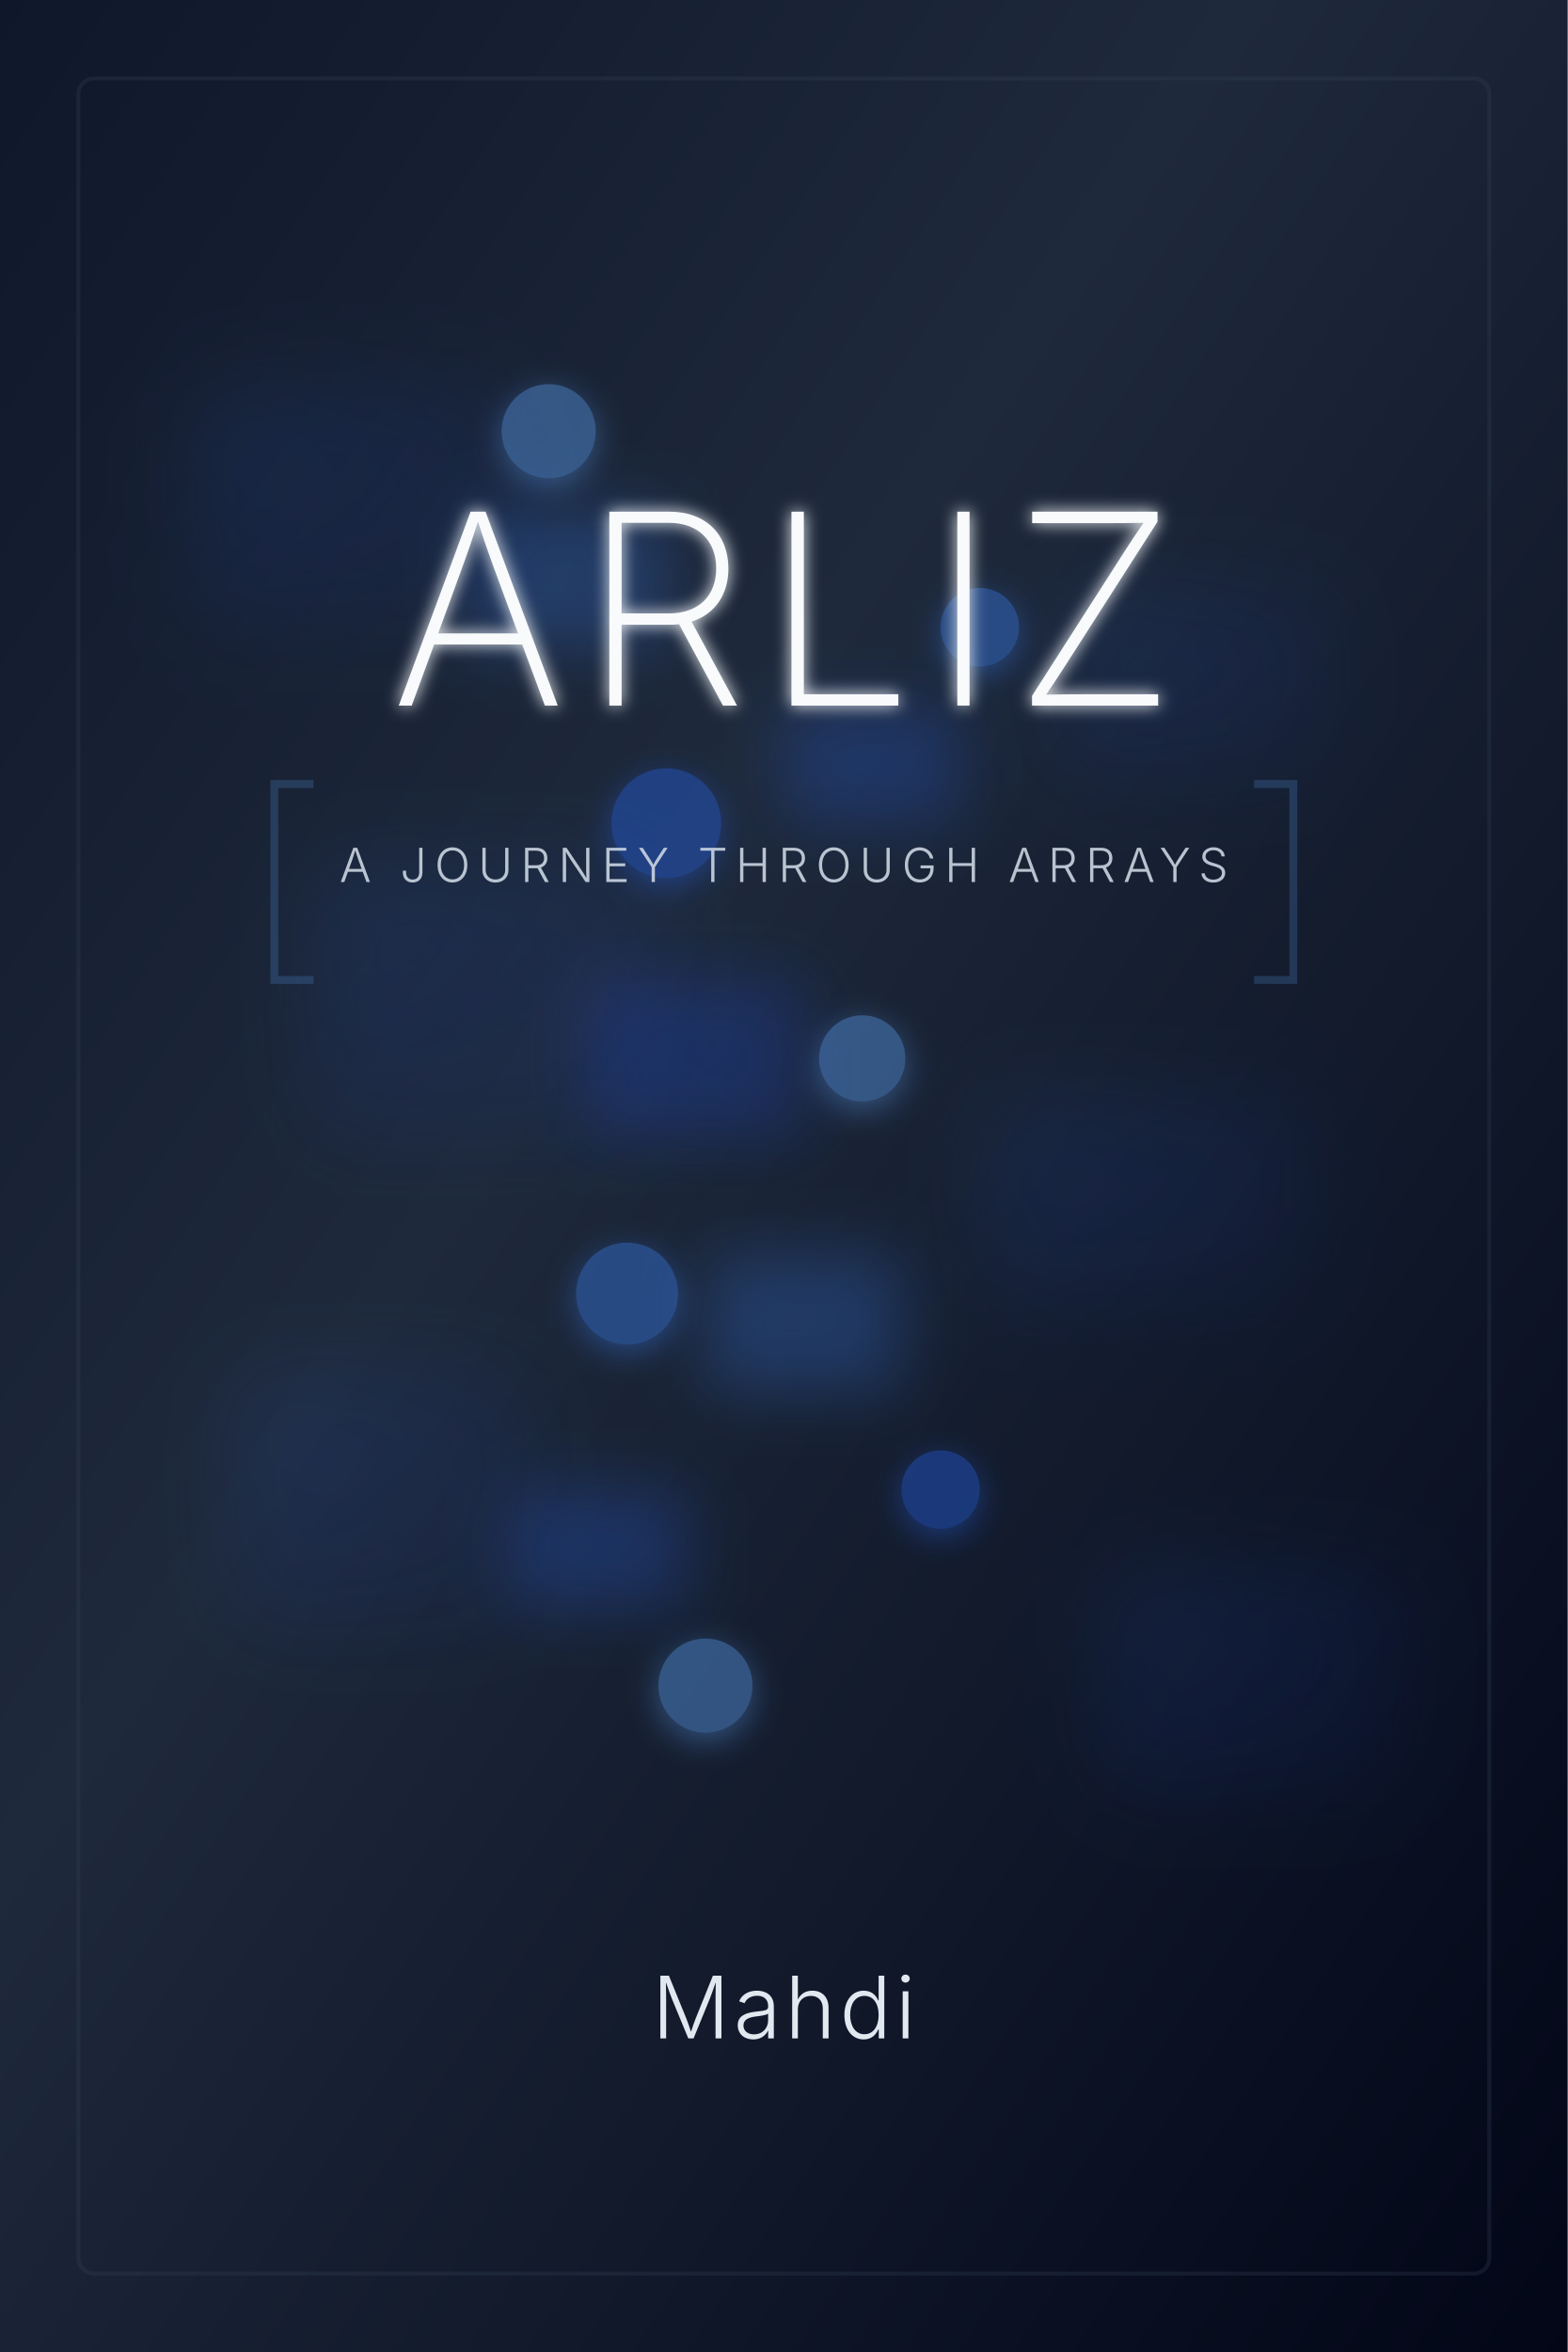
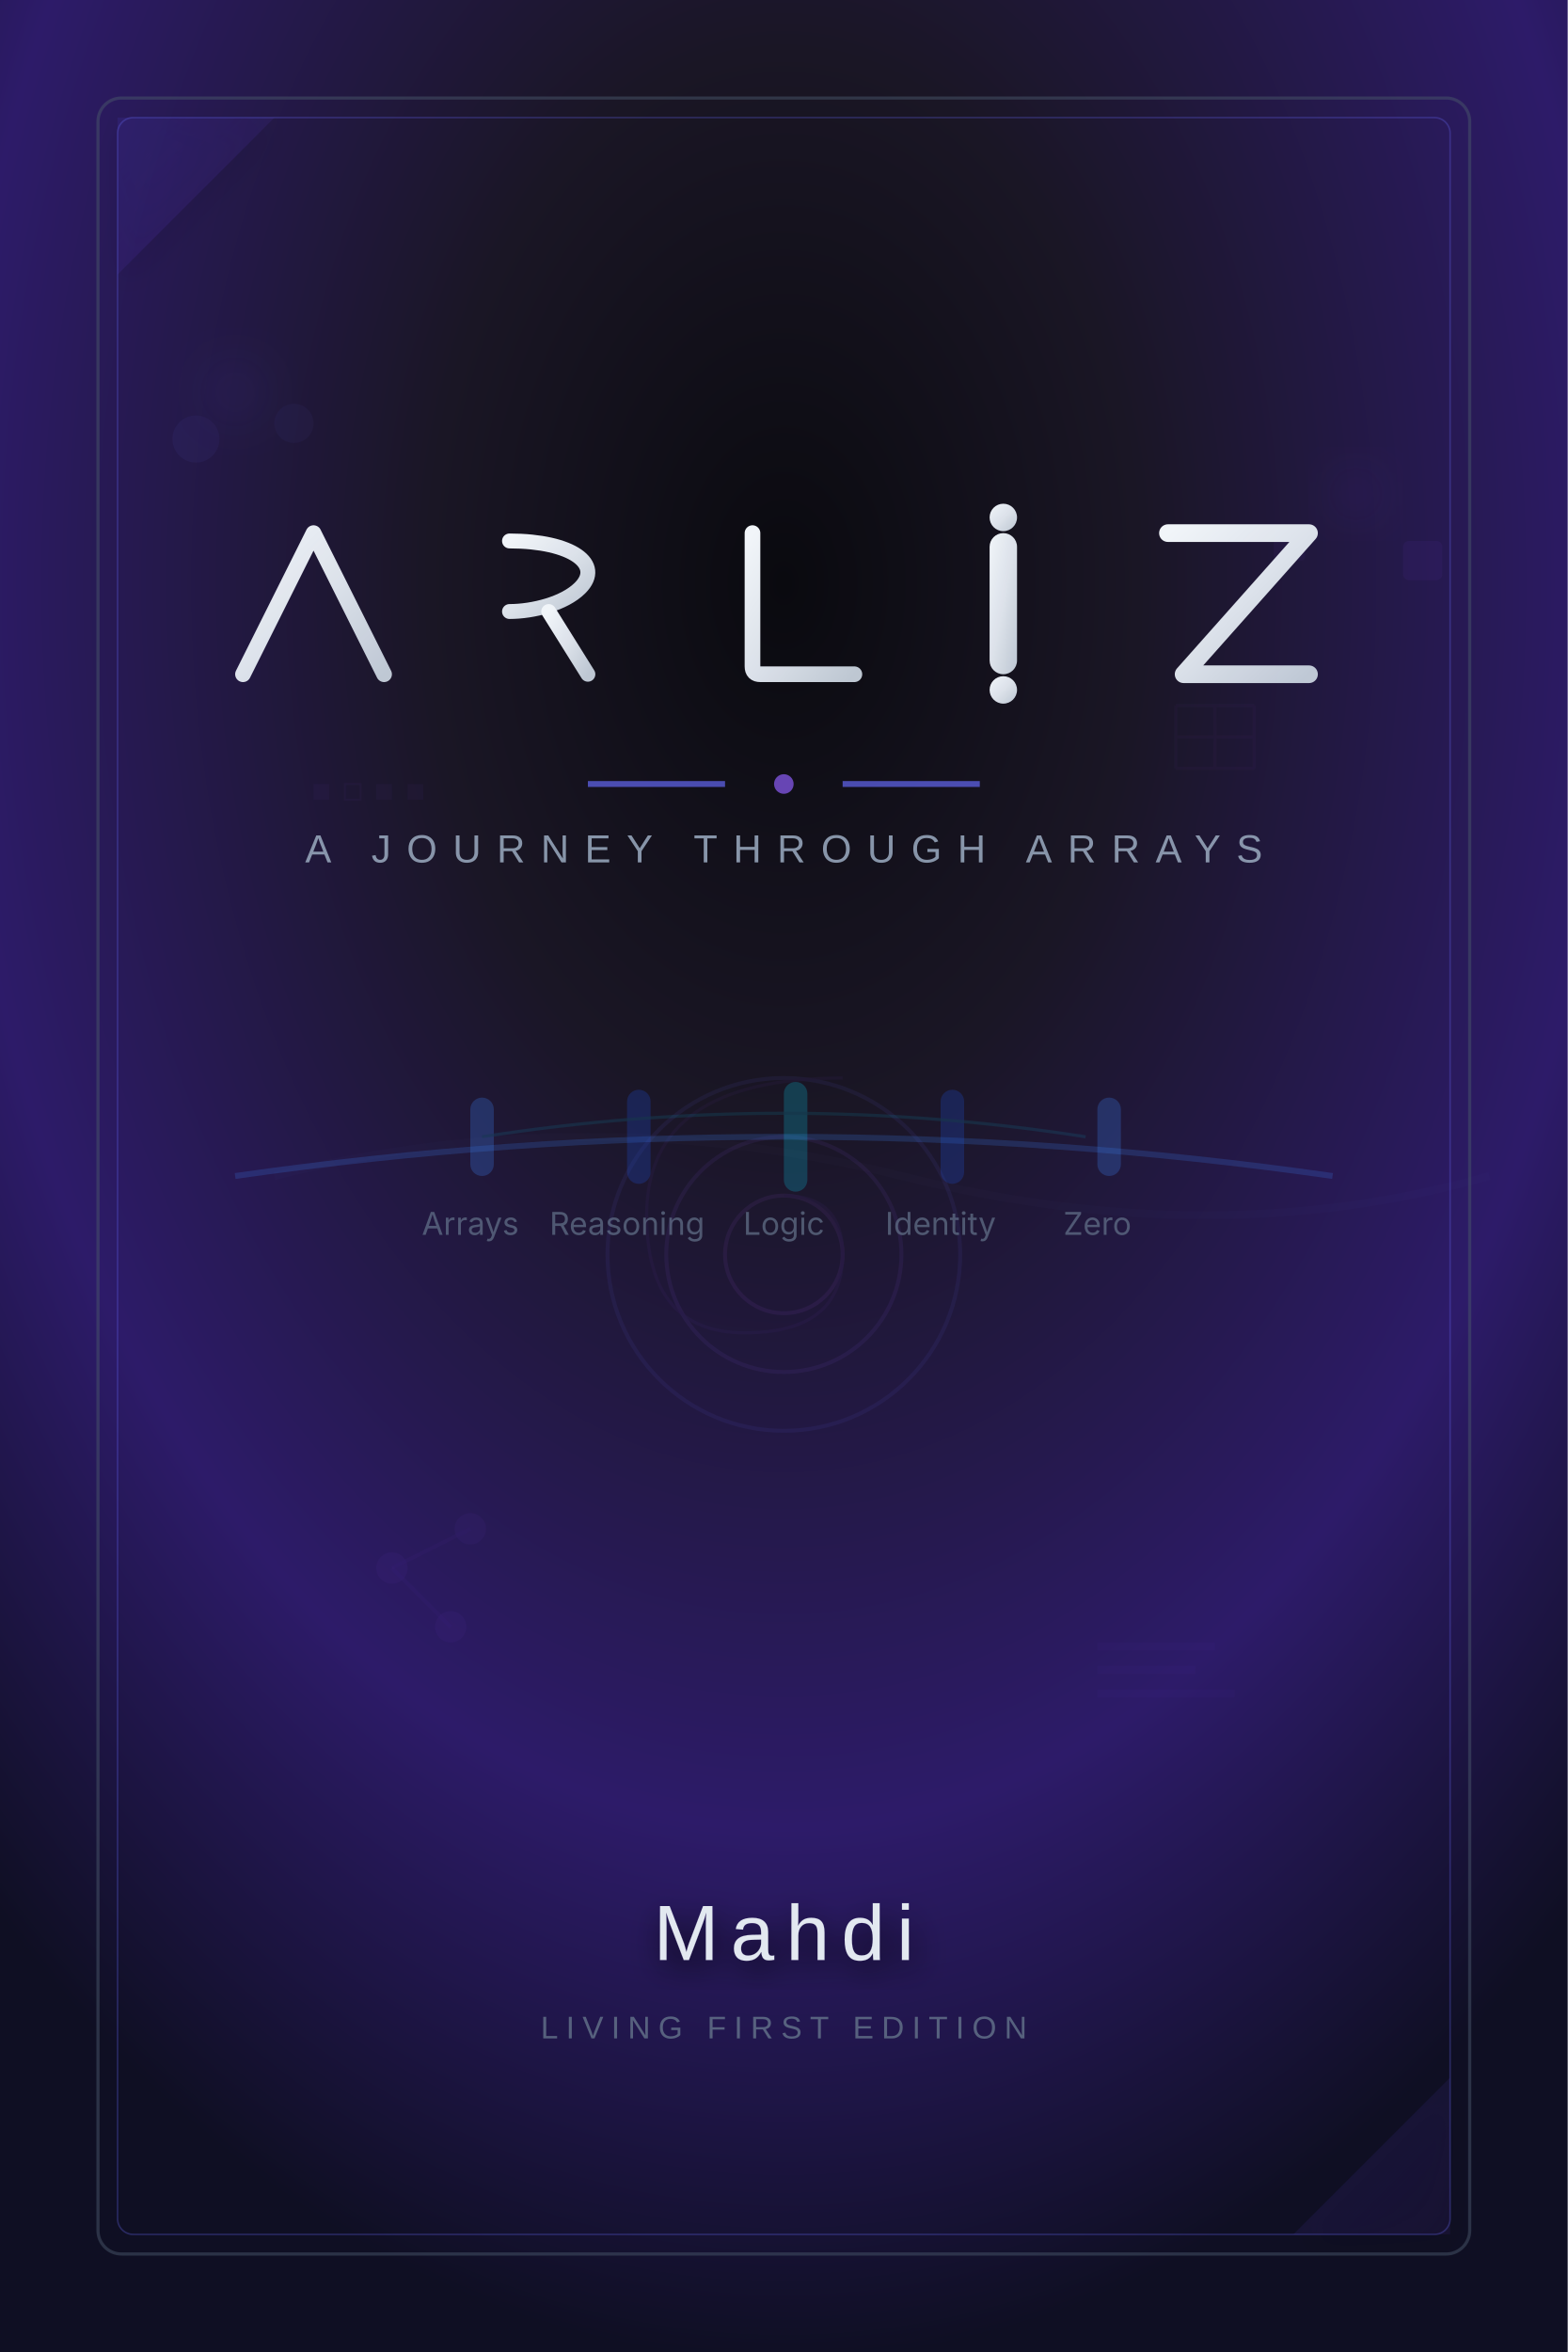
<svg xmlns="http://www.w3.org/2000/svg" viewBox="0 0 400 600">
  <defs>
-     <linearGradient id="mainBg" x1="0%" y1="0%" x2="100%" y2="100%">
-       <stop offset="0%" style="stop-color:#0f172a;stop-opacity:1" />
-       <stop offset="40%" style="stop-color:#1e293b;stop-opacity:1" />
-       <stop offset="100%" style="stop-color:#020617;stop-opacity:1" />
+     <radialGradient id="mainBg" cx="50%" cy="25%" r="75%">
+       <stop offset="0%" style="stop-color:#0a0a0f;stop-opacity:1" />
+       <stop offset="30%" style="stop-color:#1a1625;stop-opacity:1" />
+       <stop offset="70%" style="stop-color:#2d1b69;stop-opacity:1" />
+       <stop offset="100%" style="stop-color:#0f0f23;stop-opacity:1" />
+     </radialGradient>
+     <linearGradient id="titleGradient" x1="0%" y1="0%" x2="100%" y2="100%">
+       <stop offset="0%" style="stop-color:#f1f5f9;stop-opacity:1" />
+       <stop offset="50%" style="stop-color:#e2e8f0;stop-opacity:0.97" />
+       <stop offset="100%" style="stop-color:#cbd5e1;stop-opacity:0.93" />
    </linearGradient>
    <linearGradient id="accentGradient" x1="0%" y1="0%" x2="100%" y2="100%">
-       <stop offset="0%" style="stop-color:#3b82f6;stop-opacity:0.8" />
-       <stop offset="50%" style="stop-color:#1d4ed8;stop-opacity:0.6" />
-       <stop offset="100%" style="stop-color:#1e40af;stop-opacity:0.4" />
+       <stop offset="0%" style="stop-color:#6366f1;stop-opacity:0.9" />
+       <stop offset="50%" style="stop-color:#8b5cf6;stop-opacity:0.7" />
+       <stop offset="100%" style="stop-color:#a855f7;stop-opacity:0.5" />
    </linearGradient>
-     <linearGradient id="indexGradient" x1="0%" y1="0%" x2="100%" y2="0%">
-       <stop offset="0%" style="stop-color:#60a5fa;stop-opacity:0.3" />
-       <stop offset="50%" style="stop-color:#3b82f6;stop-opacity:0.5" />
-       <stop offset="100%" style="stop-color:#2563eb;stop-opacity:0.3" />
+     <linearGradient id="geometricAccent" x1="0%" y1="0%" x2="100%" y2="100%">
+       <stop offset="0%" style="stop-color:#4f46e5;stop-opacity:0.8" />
+       <stop offset="100%" style="stop-color:#7c3aed;stop-opacity:0.4" />
    </linearGradient>
-     <filter id="softBlur" x="-50%" y="-50%" width="200%" height="200%">
-       <feGaussianBlur stdDeviation="4" result="blur" />
-       <feOffset in="blur" dx="0" dy="2" result="offsetBlur" />
-       <feMerge>
-         <feMergeNode in="offsetBlur" />
-         <feMergeNode in="SourceGraphic" />
-       </feMerge>
-     </filter>
-     <filter id="mediumBlur" x="-50%" y="-50%" width="200%" height="200%">
-       <feGaussianBlur stdDeviation="8" />
-     </filter>
-     <filter id="heavyBlur" x="-50%" y="-50%" width="200%" height="200%">
-       <feGaussianBlur stdDeviation="12" />
-     </filter>
-     <filter id="titleGlow" x="-50%" y="-50%" width="200%" height="200%">
+     <filter id="softGlow" x="-50%" y="-50%" width="200%" height="200%">
      <feGaussianBlur stdDeviation="2" result="coloredBlur" />
      <feMerge>
        <feMergeNode in="coloredBlur" />
        <feMergeNode in="SourceGraphic" />
      </feMerge>
    </filter>
+     <filter id="deepShadow" x="-50%" y="-50%" width="200%" height="200%">
+       <feDropShadow dx="1" dy="3" stdDeviation="4" flood-color="#0a0a0f" flood-opacity="0.8" />
+     </filter>
+     <filter id="subtleBlur" x="-50%" y="-50%" width="200%" height="200%">
+       <feGaussianBlur stdDeviation="6" />
+     </filter>
  </defs>
  <rect width="400" height="600" fill="url(#mainBg)" />
+   <g opacity="0.12">
+     <g transform="translate(60,100)">
+       <circle cx="0" cy="0" r="8" fill="#6366f1" opacity="0.6" filter="url(#subtleBlur)" />
+       <circle cx="15" cy="8" r="5" fill="#6366f1" opacity="0.4" />
+       <circle cx="-10" cy="12" r="6" fill="#6366f1" opacity="0.5" />
+     </g>
+     <g transform="translate(340,120)">
+       <rect x="0" y="0" width="12" height="12" rx="2" fill="#7c3aed" opacity="0.6" filter="url(#subtleBlur)" />
+       <rect x="-15" y="15" width="8" height="8" rx="1" fill="#7c3aed" opacity="0.4" />
+       <rect x="18" y="18" width="10" height="10" rx="1.5" fill="#7c3aed" opacity="0.5" />
+     </g>
+     <g transform="translate(80,200)" opacity="0.3">
+       <rect x="0" y="0" width="4" height="4" fill="#8b5cf6" />
+       <rect x="8" y="0" width="4" height="4" fill="none" stroke="#8b5cf6" stroke-width="0.5" />
+       <rect x="16" y="0" width="4" height="4" fill="#8b5cf6" />
+       <rect x="24" y="0" width="4" height="4" fill="#8b5cf6" />
+     </g>
+     <g transform="translate(300,180)" stroke="#a855f7" stroke-width="0.8" opacity="0.25">
+       <line x1="0" y1="0" x2="20" y2="0" />
+       <line x1="0" y1="8" x2="20" y2="8" />
+       <line x1="0" y1="16" x2="20" y2="16" />
+       <line x1="0" y1="0" x2="0" y2="16" />
+       <line x1="10" y1="0" x2="10" y2="16" />
+       <line x1="20" y1="0" x2="20" y2="16" />
+     </g>
+     <path d="M 70 300 Q 150 280 230 300 Q 310 320 380 300" stroke="#6366f1" stroke-width="2" fill="none" opacity="0.15" />
+     <g transform="translate(100,400)">
+       <circle cx="0" cy="0" r="4" fill="#7c3aed" opacity="0.4" />
+       <circle cx="20" cy="-10" r="4" fill="#7c3aed" opacity="0.4" />
+       <circle cx="15" cy="15" r="4" fill="#7c3aed" opacity="0.4" />
+       <line x1="0" y1="0" x2="20" y2="-10" stroke="#7c3aed" stroke-width="1" opacity="0.3" />
+       <line x1="0" y1="0" x2="15" y2="15" stroke="#7c3aed" stroke-width="1" opacity="0.3" />
+     </g>
+     <g transform="translate(280,420)" opacity="0.2">
+       <path d="M 0 0 L 30 0" stroke="#8b5cf6" stroke-width="2" />
+       <path d="M 0 6 L 25 6" stroke="#8b5cf6" stroke-width="2" />
+       <path d="M 0 12 L 35 12" stroke="#8b5cf6" stroke-width="2" />
+     </g>
+   </g>
+   <g transform="translate(200,320)" opacity="0.08">
+     <circle cx="0" cy="0" r="45" stroke="#6366f1" stroke-width="1" fill="none" />
+     <circle cx="0" cy="0" r="30" stroke="#8b5cf6" stroke-width="1" fill="none" />
+     <circle cx="0" cy="0" r="15" stroke="#a855f7" stroke-width="1" fill="none" />
+     <path d="M 0 -15 Q 15 -15 15 0 Q 15 20 -10 20 Q -35 20 -35 -10 Q -35 -45 15 -45" stroke="#7c3aed" stroke-width="0.8" fill="none" opacity="0.6" />
+   </g>
  <g opacity="0.15">
-     <rect x="50" y="100" width="80" height="60" rx="8" fill="url(#accentGradient)" filter="url(#heavyBlur)" />
-     <rect x="270" y="150" width="70" height="50" rx="8" fill="url(#accentGradient)" filter="url(#heavyBlur)" />
-     <rect x="80" y="220" width="90" height="70" rx="8" fill="url(#accentGradient)" filter="url(#heavyBlur)" />
-     <rect x="250" y="280" width="85" height="55" rx="8" fill="url(#accentGradient)" filter="url(#heavyBlur)" />
-     <rect x="60" y="350" width="75" height="65" rx="8" fill="url(#accentGradient)" filter="url(#heavyBlur)" />
-     <rect x="280" y="400" width="80" height="60" rx="8" fill="url(#accentGradient)" filter="url(#heavyBlur)" />
+     <path d="M 30 30 L 30 70 L 70 30 Z" fill="url(#geometricAccent)" filter="url(#deepShadow)" />
+     <path d="M 370 570 L 370 530 L 330 570 Z" fill="url(#geometricAccent)" filter="url(#deepShadow)" />
  </g>
-   <g opacity="0.25">
-     <rect x="120" y="130" width="50" height="35" rx="4" fill="#3b82f6" filter="url(#mediumBlur)" />
-     <rect x="200" y="180" width="45" height="30" rx="4" fill="#2563eb" filter="url(#mediumBlur)" />
-     <rect x="150" y="250" width="55" height="40" rx="4" fill="#1d4ed8" filter="url(#mediumBlur)" />
-     <rect x="180" y="320" width="50" height="35" rx="4" fill="#3b82f6" filter="url(#mediumBlur)" />
-     <rect x="130" y="380" width="45" height="30" rx="4" fill="#2563eb" filter="url(#mediumBlur)" />
+   <path d="M 60 300 Q 200 280 340 300" stroke="#3b82f6" stroke-width="1.5" fill="none" opacity="0.2" />
+   <rect width="400" height="600" fill="none" />
+   <g transform="translate(200,150)" aria-label="ARLIZ Typography">
+     <g transform="translate(-120,0)">
+       <path d="M -18 22 L 0 -14 L 18 22" stroke="url(#titleGradient)" stroke-width="4" fill="none" stroke-linecap="round" stroke-linejoin="round" filter="url(#titleShadow)" />
+       <path d="M -10 4 L 10 4" stroke="url(#titleGradient)" stroke-width="3.2" fill="none" stroke-linecap="round" stroke-linejoin="round" filter="url(#titleShadow)" />
+     </g>
+     <g transform="translate(-60,0)">
+       <path d="M -10 22 L -10 -14" stroke="url(#titleGradient)" stroke-width="4" fill="none" stroke-linecap="round" stroke-linejoin="round" filter="url(#titleShadow)" />
+       <path d="M -10 -12                 C 6 -12, 14 -6, 8 0                 C 4 4, -4 6, -10 6" stroke="url(#titleGradient)" stroke-width="3.8" fill="none" stroke-linecap="round" stroke-linejoin="round" filter="url(#titleShadow)" />
+       <path d="M 0 6 L 10 22" stroke="url(#titleGradient)" stroke-width="3.8" fill="none" stroke-linecap="round" stroke-linejoin="round" filter="url(#titleShadow)" />
+     </g>
+     <g transform="translate(0,0)">
+       <path d="M -8 -14 L -8 20 Q -8 22, -6 22 L 18 22" stroke="url(#titleGradient)" stroke-width="4" fill="none" stroke-linecap="round" stroke-linejoin="round" filter="url(#titleShadow)" />
+     </g>
+     <g transform="translate(56,0)">
+       <rect x="-3.5" y="-14" width="7" height="36" rx="3.5" fill="url(#titleGradient)" filter="url(#titleGlow)" />
+       <circle cx="0" cy="-18" r="3.5" fill="url(#titleGradient)" filter="url(#titleShadow)" />
+       <circle cx="0" cy="26" r="3.5" fill="url(#titleGradient)" filter="url(#titleShadow)" />
+     </g>
+     <g transform="translate(116,0)">
+       <path d="M -18 -14 L 18 -14               L -14 22               L 18 22" stroke="url(#titleGradient)" stroke-width="4.5" fill="none" stroke-linecap="round" stroke-linejoin="round" filter="url(#titleShadow)" />
+       <path d="M -12 -8 L 12 16" stroke="url(#titleAccent)" stroke-width="2.5" fill="none" stroke-linecap="round" stroke-linejoin="round" filter="url(#titleShadow)" />
+     </g>
  </g>
-   <g opacity="0.4">
-     <circle cx="140" cy="110" r="12" fill="#60a5fa" filter="url(#softBlur)" />
-     <circle cx="250" cy="160" r="10" fill="#3b82f6" filter="url(#softBlur)" />
-     <circle cx="170" cy="210" r="14" fill="#2563eb" filter="url(#softBlur)" />
-     <circle cx="220" cy="270" r="11" fill="#60a5fa" filter="url(#softBlur)" />
-     <circle cx="160" cy="330" r="13" fill="#3b82f6" filter="url(#softBlur)" />
-     <circle cx="240" cy="380" r="10" fill="#2563eb" filter="url(#softBlur)" />
-     <circle cx="180" cy="430" r="12" fill="#60a5fa" filter="url(#softBlur)" />
+   <g transform="translate(200,200)" opacity="0.7">
+     <line x1="-50" y1="0" x2="-15" y2="0" stroke="#6366f1" stroke-width="1.5" />
+     <circle cx="0" cy="0" r="2.5" fill="#8b5cf6" />
+     <line x1="15" y1="0" x2="50" y2="0" stroke="#6366f1" stroke-width="1.5" />
  </g>
-   <g opacity="0.2" fill="none" stroke="#60a5fa" stroke-width="2">
-     <path d="M 80 200 L 70 200 L 70 250 L 80 250" />
-     <path d="M 320 200 L 330 200 L 330 250 L 320 250" />
+   <text x="200" y="220" font-family="'Helvetica Neue', 'Arial', sans-serif" font-size="10" font-weight="300" fill="#94a3b8" text-anchor="middle" opacity="0.9" letter-spacing="4px">A JOURNEY THROUGH ARRAYS</text>
+   <g transform="translate(200,280)" opacity="0.25">
+     <rect x="-80" y="0" width="6" height="20" rx="3" fill="#3b82f6" filter="url(#softShadow)" />
+     <rect x="-40" y="-2" width="6" height="24" rx="3" fill="#1d4ed8" filter="url(#softShadow)" />
+     <rect x="0" y="-4" width="6" height="28" rx="3" fill="#06b6d4" filter="url(#softShadow)" />
+     <rect x="40" y="-2" width="6" height="24" rx="3" fill="#1d4ed8" filter="url(#softShadow)" />
+     <rect x="80" y="0" width="6" height="20" rx="3" fill="#3b82f6" filter="url(#softShadow)" />
+     <path d="M -77 10 Q 0 -2 77 10" stroke="#0891b2" stroke-width="0.8" fill="none" opacity="0.6" />
  </g>
-   <text x="200" y="180" font-family="Inter, system-ui, sans-serif" font-size="68" font-weight="200" fill="#f8fafc" text-anchor="middle" filter="url(#titleGlow)" letter-spacing="4px">ARLIZ</text>
-   <text x="200" y="225" font-family="Inter, system-ui, sans-serif" font-size="12" font-weight="300" fill="#cbd5e1" text-anchor="middle" opacity="0.9" letter-spacing="2px">A JOURNEY THROUGH ARRAYS</text>
-   <text x="200" y="520" font-family="Inter, system-ui, sans-serif" font-size="22" font-weight="300" fill="#e2e8f0" text-anchor="middle" letter-spacing="1px">Mahdi</text>
-   <rect x="20" y="20" width="360" height="560" fill="none" stroke="#334155" stroke-width="1" opacity="0.3" rx="4" />
+   <g font-family="'SF Pro Text', system-ui, sans-serif" font-size="8" fill="#64748b" text-anchor="middle" opacity="0.7">
+     <text x="120" y="315">Arrays</text>
+     <text x="160" y="315">Reasoning</text>
+     <text x="200" y="315">Logic</text>
+     <text x="240" y="315">Identity</text>
+     <text x="280" y="315">Zero</text>
+   </g>
+   <text x="200" y="500" font-family="'Helvetica Neue', 'Arial', sans-serif" font-size="20" font-weight="200" fill="#e2e8f0" text-anchor="middle" letter-spacing="3px" filter="url(#deepShadow)">Mahdi</text>
+   <text x="200" y="520" font-family="'Helvetica Neue', 'Arial', sans-serif" font-size="8" font-weight="300" fill="#64748b" text-anchor="middle" opacity="0.8" letter-spacing="2px">LIVING FIRST EDITION</text>
+   <rect x="25" y="25" width="350" height="550" fill="none" stroke="#475569" stroke-width="0.8" opacity="0.5" rx="6" />
+   <rect x="30" y="30" width="340" height="540" fill="none" stroke="#6366f1" stroke-width="0.4" opacity="0.3" rx="4" />
</svg>
